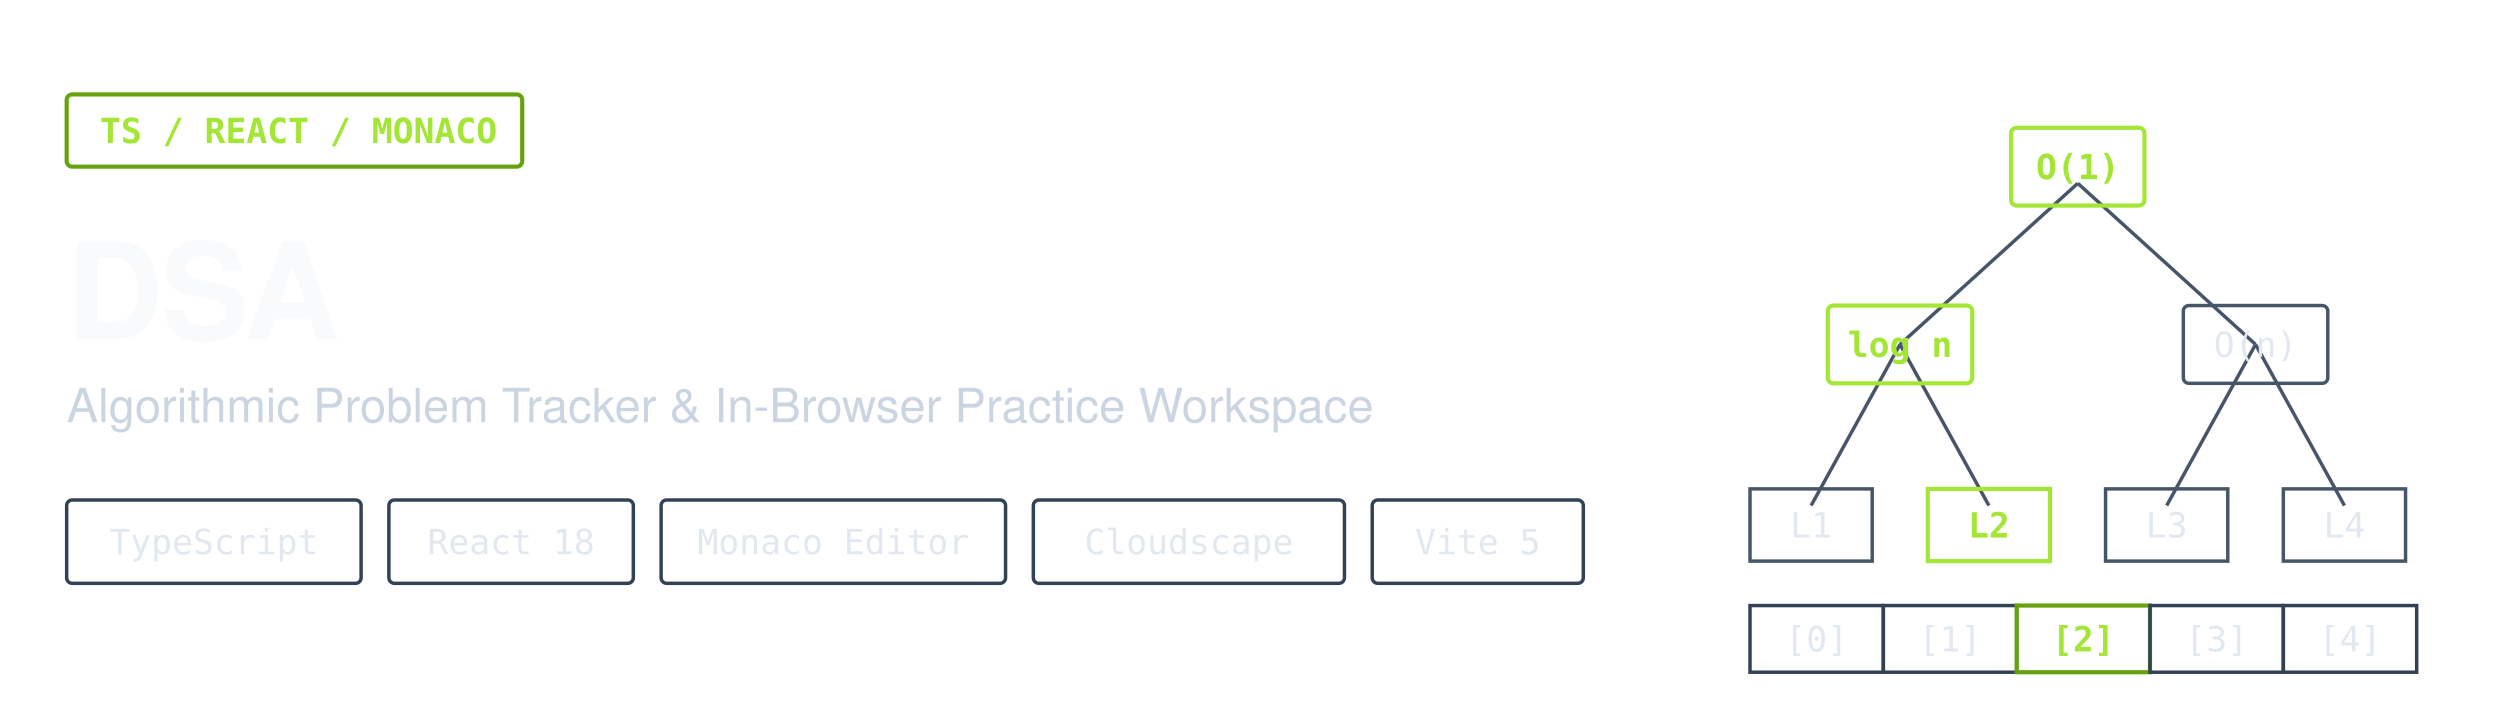
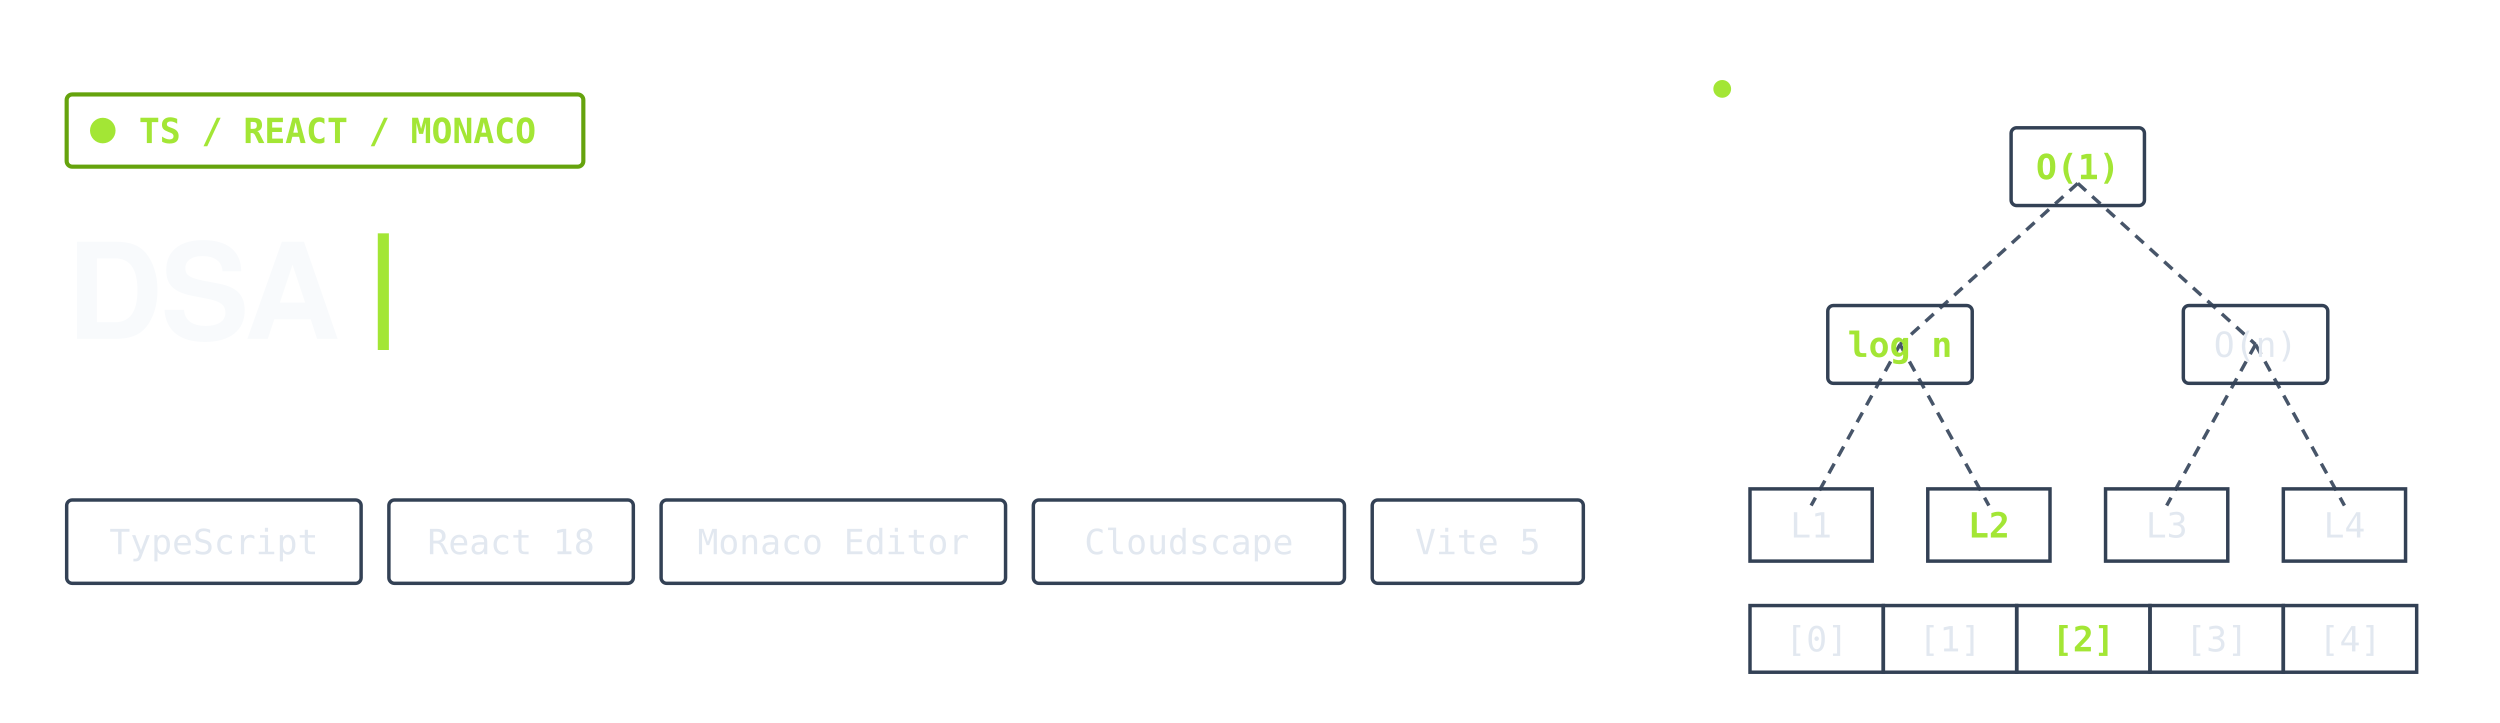
<svg xmlns="http://www.w3.org/2000/svg" viewBox="0 0 900 260" width="100%" role="img" aria-labelledby="dsa-hero-title dsa-hero-desc">
  <defs>
    <style>
      .dsa-h-display { font-family: ui-sans-serif, -apple-system, BlinkMacSystemFont, "Segoe UI", Helvetica, Arial, sans-serif; font-size: 48px; font-weight: 800; fill: #F8FAFC; letter-spacing: -0.02em; }
-       .dsa-h-sub { font-family: ui-sans-serif, -apple-system, BlinkMacSystemFont, "Segoe UI", Helvetica, Arial, sans-serif; font-size: 17px; font-weight: 500; fill: #CBD5E1; }
+       .dsa-h-sub { font-family: ui-sans-serif, -apple-system, BlinkMacSystemFont, "Segoe UI", Helvetica, Arial, sans-serif; font-size: 16px; font-weight: 500; fill: #CBD5E1; }
      .dsa-h-mono { font-family: ui-monospace, SFMono-Regular, Menlo, Monaco, Consolas, monospace; font-size: 12.5px; font-weight: 600; fill: #A3E635; }
      .dsa-h-chip-txt { font-family: ui-monospace, SFMono-Regular, Menlo, Monaco, Consolas, monospace; font-size: 12.5px; font-weight: 500; fill: #E2E8F0; }
      .dsa-h-box { fill: none; stroke: #334155; stroke-width: 1.25; }
      .dsa-h-accent-box { fill: none; stroke: #65A30D; stroke-width: 1.5; }
-       .dsa-h-edge { fill: none; stroke: #475569; stroke-width: 1.25; }
-       .dsa-h-node { fill: none; stroke: #A3E635; stroke-width: 1.5; }
-       .dsa-h-node-dim { fill: none; stroke: #475569; stroke-width: 1.25; }
-       .dsa-h-pulse { animation: dsaHeroPulse 2.8s ease-in-out infinite; }
-       @keyframes dsaHeroPulse {
-         0%, 100% { stroke-opacity: 1; }
-         50% { stroke-opacity: 0.35; }
+       .dsa-h-edge { fill: none; stroke: #475569; stroke-width: 1.25; stroke-dasharray: 4 3; animation: dsaEdgeDash 14s linear infinite; }
+       .dsa-h-node { fill: none; stroke: #334155; stroke-width: 1.25; }
+       .dsa-h-signal { fill: #A3E635; }
+       .dsa-h-dot { fill: #A3E635; animation: dsaDotPulse 2.2s ease-in-out infinite; }
+       .dsa-h-ring { fill: none; stroke: #A3E635; stroke-width: 1.2; animation: dsaRingExpand 2.2s ease-out infinite; }
+       .dsa-h-cursor { fill: #A3E635; animation: dsaCursorBlink 1.1s steps(2, start) infinite; }
+ 
+       .dsa-h-tag-1, .dsa-h-tag-2, .dsa-h-tag-3 {
+         opacity: 0;
+         animation: dsaTagCycle 10.5s ease-in-out infinite;
      }
+       .dsa-h-tag-1 { animation-delay: 0s; }
+       .dsa-h-tag-2 { animation-delay: 3.5s; }
+       .dsa-h-tag-3 { animation-delay: 7s; }
+ 
+       .dsa-h-pill { fill: none; stroke: #334155; stroke-width: 1.25; animation: dsaPillWave 7.5s ease-in-out infinite; }
+       .dsa-h-pill-t { animation: dsaPillTextWave 7.5s ease-in-out infinite; }
+       .dsa-h-p1 { animation-delay: 0s; }
+       .dsa-h-p2 { animation-delay: 1.5s; }
+       .dsa-h-p3 { animation-delay: 3.0s; }
+       .dsa-h-p4 { animation-delay: 4.5s; }
+       .dsa-h-p5 { animation-delay: 6.0s; }
+ 
+       /* Tree traversal sync (6s) */
+       .dsa-h-tn-root { animation: dsaNodePulse 6s ease-in-out infinite 0s; }
+       .dsa-h-tn-mid { animation: dsaNodePulse 6s ease-in-out infinite 2s; }
+       .dsa-h-tn-leaf { animation: dsaNodePulse 6s ease-in-out infinite 4s; }
+ 
+       /* Array scan sync (5s) */
+       .dsa-h-arr-0 { animation: dsaArrPulse 5s ease-in-out infinite 0s; }
+       .dsa-h-arr-1 { animation: dsaArrPulse 5s ease-in-out infinite 1s; }
+       .dsa-h-arr-2 { animation: dsaArrPulse 5s ease-in-out infinite 2s; }
+       .dsa-h-arr-3 { animation: dsaArrPulse 5s ease-in-out infinite 3s; }
+       .dsa-h-arr-4 { animation: dsaArrPulse 5s ease-in-out infinite 4s; }
+ 
+       @keyframes dsaEdgeDash { to { stroke-dashoffset: -140; } }
+       @keyframes dsaDotPulse { 0%, 100% { opacity: 1; } 50% { opacity: 0.4; } }
+       @keyframes dsaRingExpand { 0% { r: 4; opacity: 0.8; } 100% { r: 10; opacity: 0; } }
+       @keyframes dsaCursorBlink { 0%, 49% { opacity: 1; } 50%, 100% { opacity: 0; } }
+       @keyframes dsaTagCycle {
+         0% { opacity: 0; transform: translateY(4px); }
+         5%, 28% { opacity: 1; transform: translateY(0); }
+         33%, 100% { opacity: 0; transform: translateY(-4px); }
+       }
+       @keyframes dsaPillWave {
+         0%, 100% { stroke: #334155; stroke-width: 1.25; }
+         10%, 22% { stroke: #A3E635; stroke-width: 1.7; }
+       }
+       @keyframes dsaPillTextWave {
+         0%, 100% { fill: #E2E8F0; }
+         10%, 22% { fill: #A3E635; }
+       }
+       @keyframes dsaNodePulse {
+         0%, 40%, 100% { stroke: #334155; stroke-width: 1.25; }
+         10%, 28% { stroke: #A3E635; stroke-width: 1.9; }
+       }
+       @keyframes dsaArrPulse {
+         0%, 30%, 100% { stroke: #334155; stroke-width: 1.25; }
+         8%, 20% { stroke: #A3E635; stroke-width: 1.8; }
+       }
+ 
      @media (prefers-color-scheme: light) {
        .dsa-h-display { fill: #0F172A; }
        .dsa-h-sub { fill: #475569; }
        .dsa-h-mono { fill: #4D7C0F; }
        .dsa-h-chip-txt { fill: #1E293B; }
-         .dsa-h-box { stroke: #CBD5E1; }
+         .dsa-h-box, .dsa-h-node { stroke: #CBD5E1; }
        .dsa-h-accent-box { stroke: #65A30D; }
        .dsa-h-edge { stroke: #94A3B8; }
-         .dsa-h-node { stroke: #4D7C0F; }
-         .dsa-h-node-dim { stroke: #94A3B8; }
+         .dsa-h-signal, .dsa-h-dot, .dsa-h-cursor { fill: #4D7C0F; }
+         .dsa-h-ring { stroke: #4D7C0F; }
+         .dsa-h-pill { stroke: #CBD5E1; animation-name: dsaPillWaveLight; }
+         .dsa-h-pill-t { fill: #1E293B; animation-name: dsaPillTextWaveLight; }
+         .dsa-h-tn-root, .dsa-h-tn-mid, .dsa-h-tn-leaf { animation-name: dsaNodePulseLight; }
+         .dsa-h-arr-0, .dsa-h-arr-1, .dsa-h-arr-2, .dsa-h-arr-3, .dsa-h-arr-4 { animation-name: dsaArrPulseLight; }
+       }
+       @keyframes dsaPillWaveLight {
+         0%, 100% { stroke: #CBD5E1; stroke-width: 1.25; }
+         10%, 22% { stroke: #65A30D; stroke-width: 1.7; }
+       }
+       @keyframes dsaPillTextWaveLight {
+         0%, 100% { fill: #1E293B; }
+         10%, 22% { fill: #4D7C0F; }
+       }
+       @keyframes dsaNodePulseLight {
+         0%, 40%, 100% { stroke: #CBD5E1; stroke-width: 1.25; }
+         10%, 28% { stroke: #65A30D; stroke-width: 1.9; }
+       }
+       @keyframes dsaArrPulseLight {
+         0%, 30%, 100% { stroke: #CBD5E1; stroke-width: 1.25; }
+         8%, 20% { stroke: #65A30D; stroke-width: 1.8; }
      }
      @media (prefers-reduced-motion: reduce) {
-         .dsa-h-pulse { animation: none !important; }
+         .dsa-h-edge, .dsa-h-dot, .dsa-h-ring, .dsa-h-cursor,
+         .dsa-h-pill, .dsa-h-pill-t,
+         .dsa-h-tag-2, .dsa-h-tag-3,
+         .dsa-h-tn-root, .dsa-h-tn-mid, .dsa-h-tn-leaf,
+         .dsa-h-arr-0, .dsa-h-arr-1, .dsa-h-arr-2, .dsa-h-arr-3, .dsa-h-arr-4 {
+           animation: none !important;
+         }
+         .dsa-h-edge { stroke-dasharray: none; }
+         .dsa-h-tag-1 { animation: none !important; opacity: 1; transform: none; }
+         .dsa-h-tag-2, .dsa-h-tag-3 { opacity: 0; }
+         .dsa-h-ring, .dsa-h-signal { display: none; }
      }
    </style>
  </defs>
  <g transform="translate(24, 34)">
-     <rect x="0" y="0" width="164" height="26" rx="2" class="dsa-h-accent-box" />
-     <text x="12" y="17.5" class="dsa-h-mono">TS / REACT / MONACO</text>
+     <rect x="0" y="0" width="186" height="26" rx="2" class="dsa-h-accent-box" />
+     <circle cx="13" cy="13" r="4" class="dsa-h-ring" />
+     <circle cx="13" cy="13" r="4" class="dsa-h-dot" />
+     <text x="26" y="17.5" class="dsa-h-mono">TS / REACT / MONACO</text>
    <text x="0" y="88" class="dsa-h-display">DSA</text>
-     <text x="0" y="118" class="dsa-h-sub">Algorithmic Problem Tracker &amp; In-Browser Practice Workspace</text>
+     <rect x="112" y="50" width="4" height="42" rx="0" class="dsa-h-cursor" />
+     <g>
+       <text x="0" y="118" class="dsa-h-sub dsa-h-tag-1">Algorithmic Problem Tracker &amp; In-Browser Practice Workspace</text>
+       <text x="0" y="118" class="dsa-h-sub dsa-h-tag-2">Topic &amp; Subtopic Hierarchy with Real-Time Multi-Facet Filtering</text>
+       <text x="0" y="118" class="dsa-h-sub dsa-h-tag-3">Embedded Monaco Editor (8 Languages) with LocalStorage Sync</text>
+     </g>
    <g transform="translate(0, 146)">
-       <rect x="0" y="0" width="106" height="30" rx="2" class="dsa-h-box" />
-       <text x="53" y="19.5" text-anchor="middle" class="dsa-h-chip-txt">TypeScript</text>
-       <rect x="116" y="0" width="88" height="30" rx="2" class="dsa-h-box" />
-       <text x="160" y="19.5" text-anchor="middle" class="dsa-h-chip-txt">React 18</text>
-       <rect x="214" y="0" width="124" height="30" rx="2" class="dsa-h-box" />
-       <text x="276" y="19.5" text-anchor="middle" class="dsa-h-chip-txt">Monaco Editor</text>
-       <rect x="348" y="0" width="112" height="30" rx="2" class="dsa-h-box" />
-       <text x="404" y="19.5" text-anchor="middle" class="dsa-h-chip-txt">Cloudscape</text>
-       <rect x="470" y="0" width="76" height="30" rx="2" class="dsa-h-box" />
-       <text x="508" y="19.5" text-anchor="middle" class="dsa-h-chip-txt">Vite 5</text>
+       <rect x="0" y="0" width="106" height="30" rx="2" class="dsa-h-pill dsa-h-p1" />
+       <text x="53" y="19.5" text-anchor="middle" class="dsa-h-chip-txt dsa-h-pill-t dsa-h-p1">TypeScript</text>
+       <rect x="116" y="0" width="88" height="30" rx="2" class="dsa-h-pill dsa-h-p2" />
+       <text x="160" y="19.5" text-anchor="middle" class="dsa-h-chip-txt dsa-h-pill-t dsa-h-p2">React 18</text>
+       <rect x="214" y="0" width="124" height="30" rx="2" class="dsa-h-pill dsa-h-p3" />
+       <text x="276" y="19.5" text-anchor="middle" class="dsa-h-chip-txt dsa-h-pill-t dsa-h-p3">Monaco Editor</text>
+       <rect x="348" y="0" width="112" height="30" rx="2" class="dsa-h-pill dsa-h-p4" />
+       <text x="404" y="19.5" text-anchor="middle" class="dsa-h-chip-txt dsa-h-pill-t dsa-h-p4">Cloudscape</text>
+       <rect x="470" y="0" width="76" height="30" rx="2" class="dsa-h-pill dsa-h-p5" />
+       <text x="508" y="19.5" text-anchor="middle" class="dsa-h-chip-txt dsa-h-pill-t dsa-h-p5">Vite 5</text>
    </g>
  </g>
  <g transform="translate(620, 32)">
    <line x1="128" y1="34" x2="64" y2="92" class="dsa-h-edge" />
    <line x1="128" y1="34" x2="192" y2="92" class="dsa-h-edge" />
    <line x1="64" y1="92" x2="32" y2="150" class="dsa-h-edge" />
    <line x1="64" y1="92" x2="96" y2="150" class="dsa-h-edge" />
    <line x1="192" y1="92" x2="160" y2="150" class="dsa-h-edge" />
    <line x1="192" y1="92" x2="224" y2="150" class="dsa-h-edge" />
-     <rect x="104" y="14" width="48" height="28" rx="2" class="dsa-h-node dsa-h-pulse" />
+     <circle r="3.2" class="dsa-h-signal">
+       <animateMotion dur="6s" repeatCount="indefinite" path="M 128 34 L 64 92 L 96 150" keyPoints="0;0.5;1" keyTimes="0;0.5;1" calcMode="linear" />
+     </circle>
+     <rect x="104" y="14" width="48" height="28" rx="2" class="dsa-h-node dsa-h-tn-root" />
    <text x="128" y="32.5" text-anchor="middle" class="dsa-h-mono">O(1)</text>
-     <rect x="38" y="78" width="52" height="28" rx="2" class="dsa-h-node" />
+     <rect x="38" y="78" width="52" height="28" rx="2" class="dsa-h-node dsa-h-tn-mid" />
    <text x="64" y="96.5" text-anchor="middle" class="dsa-h-mono">log n</text>
-     <rect x="166" y="78" width="52" height="28" rx="2" class="dsa-h-node-dim" />
+     <rect x="166" y="78" width="52" height="28" rx="2" class="dsa-h-node" />
    <text x="192" y="96.5" text-anchor="middle" class="dsa-h-chip-txt">O(n)</text>
-     <rect x="10" y="144" width="44" height="26" rx="0" class="dsa-h-node-dim" />
+     <rect x="10" y="144" width="44" height="26" rx="0" class="dsa-h-node" />
    <text x="32" y="161.5" text-anchor="middle" class="dsa-h-chip-txt">L1</text>
-     <rect x="74" y="144" width="44" height="26" rx="0" class="dsa-h-node dsa-h-pulse" />
+     <rect x="74" y="144" width="44" height="26" rx="0" class="dsa-h-node dsa-h-tn-leaf" />
    <text x="96" y="161.5" text-anchor="middle" class="dsa-h-mono">L2</text>
-     <rect x="138" y="144" width="44" height="26" rx="0" class="dsa-h-node-dim" />
+     <rect x="138" y="144" width="44" height="26" rx="0" class="dsa-h-node" />
    <text x="160" y="161.5" text-anchor="middle" class="dsa-h-chip-txt">L3</text>
-     <rect x="202" y="144" width="44" height="26" rx="0" class="dsa-h-node-dim" />
+     <rect x="202" y="144" width="44" height="26" rx="0" class="dsa-h-node" />
    <text x="224" y="161.5" text-anchor="middle" class="dsa-h-chip-txt">L4</text>
    <g transform="translate(10, 186)">
-       <rect x="0" y="0" width="48" height="24" rx="0" class="dsa-h-box" />
+       <rect x="0" y="0" width="48" height="24" rx="0" class="dsa-h-box dsa-h-arr-0" />
      <text x="24" y="16.5" text-anchor="middle" class="dsa-h-chip-txt">[0]</text>
-       <rect x="48" y="0" width="48" height="24" rx="0" class="dsa-h-box" />
+       <rect x="48" y="0" width="48" height="24" rx="0" class="dsa-h-box dsa-h-arr-1" />
      <text x="72" y="16.5" text-anchor="middle" class="dsa-h-chip-txt">[1]</text>
-       <rect x="96" y="0" width="48" height="24" rx="0" class="dsa-h-accent-box" />
+       <rect x="96" y="0" width="48" height="24" rx="0" class="dsa-h-box dsa-h-arr-2" />
      <text x="120" y="16.5" text-anchor="middle" class="dsa-h-mono">[2]</text>
-       <rect x="144" y="0" width="48" height="24" rx="0" class="dsa-h-box" />
+       <rect x="144" y="0" width="48" height="24" rx="0" class="dsa-h-box dsa-h-arr-3" />
      <text x="168" y="16.5" text-anchor="middle" class="dsa-h-chip-txt">[3]</text>
-       <rect x="192" y="0" width="48" height="24" rx="0" class="dsa-h-box" />
+       <rect x="192" y="0" width="48" height="24" rx="0" class="dsa-h-box dsa-h-arr-4" />
      <text x="216" y="16.5" text-anchor="middle" class="dsa-h-chip-txt">[4]</text>
    </g>
  </g>
</svg>
